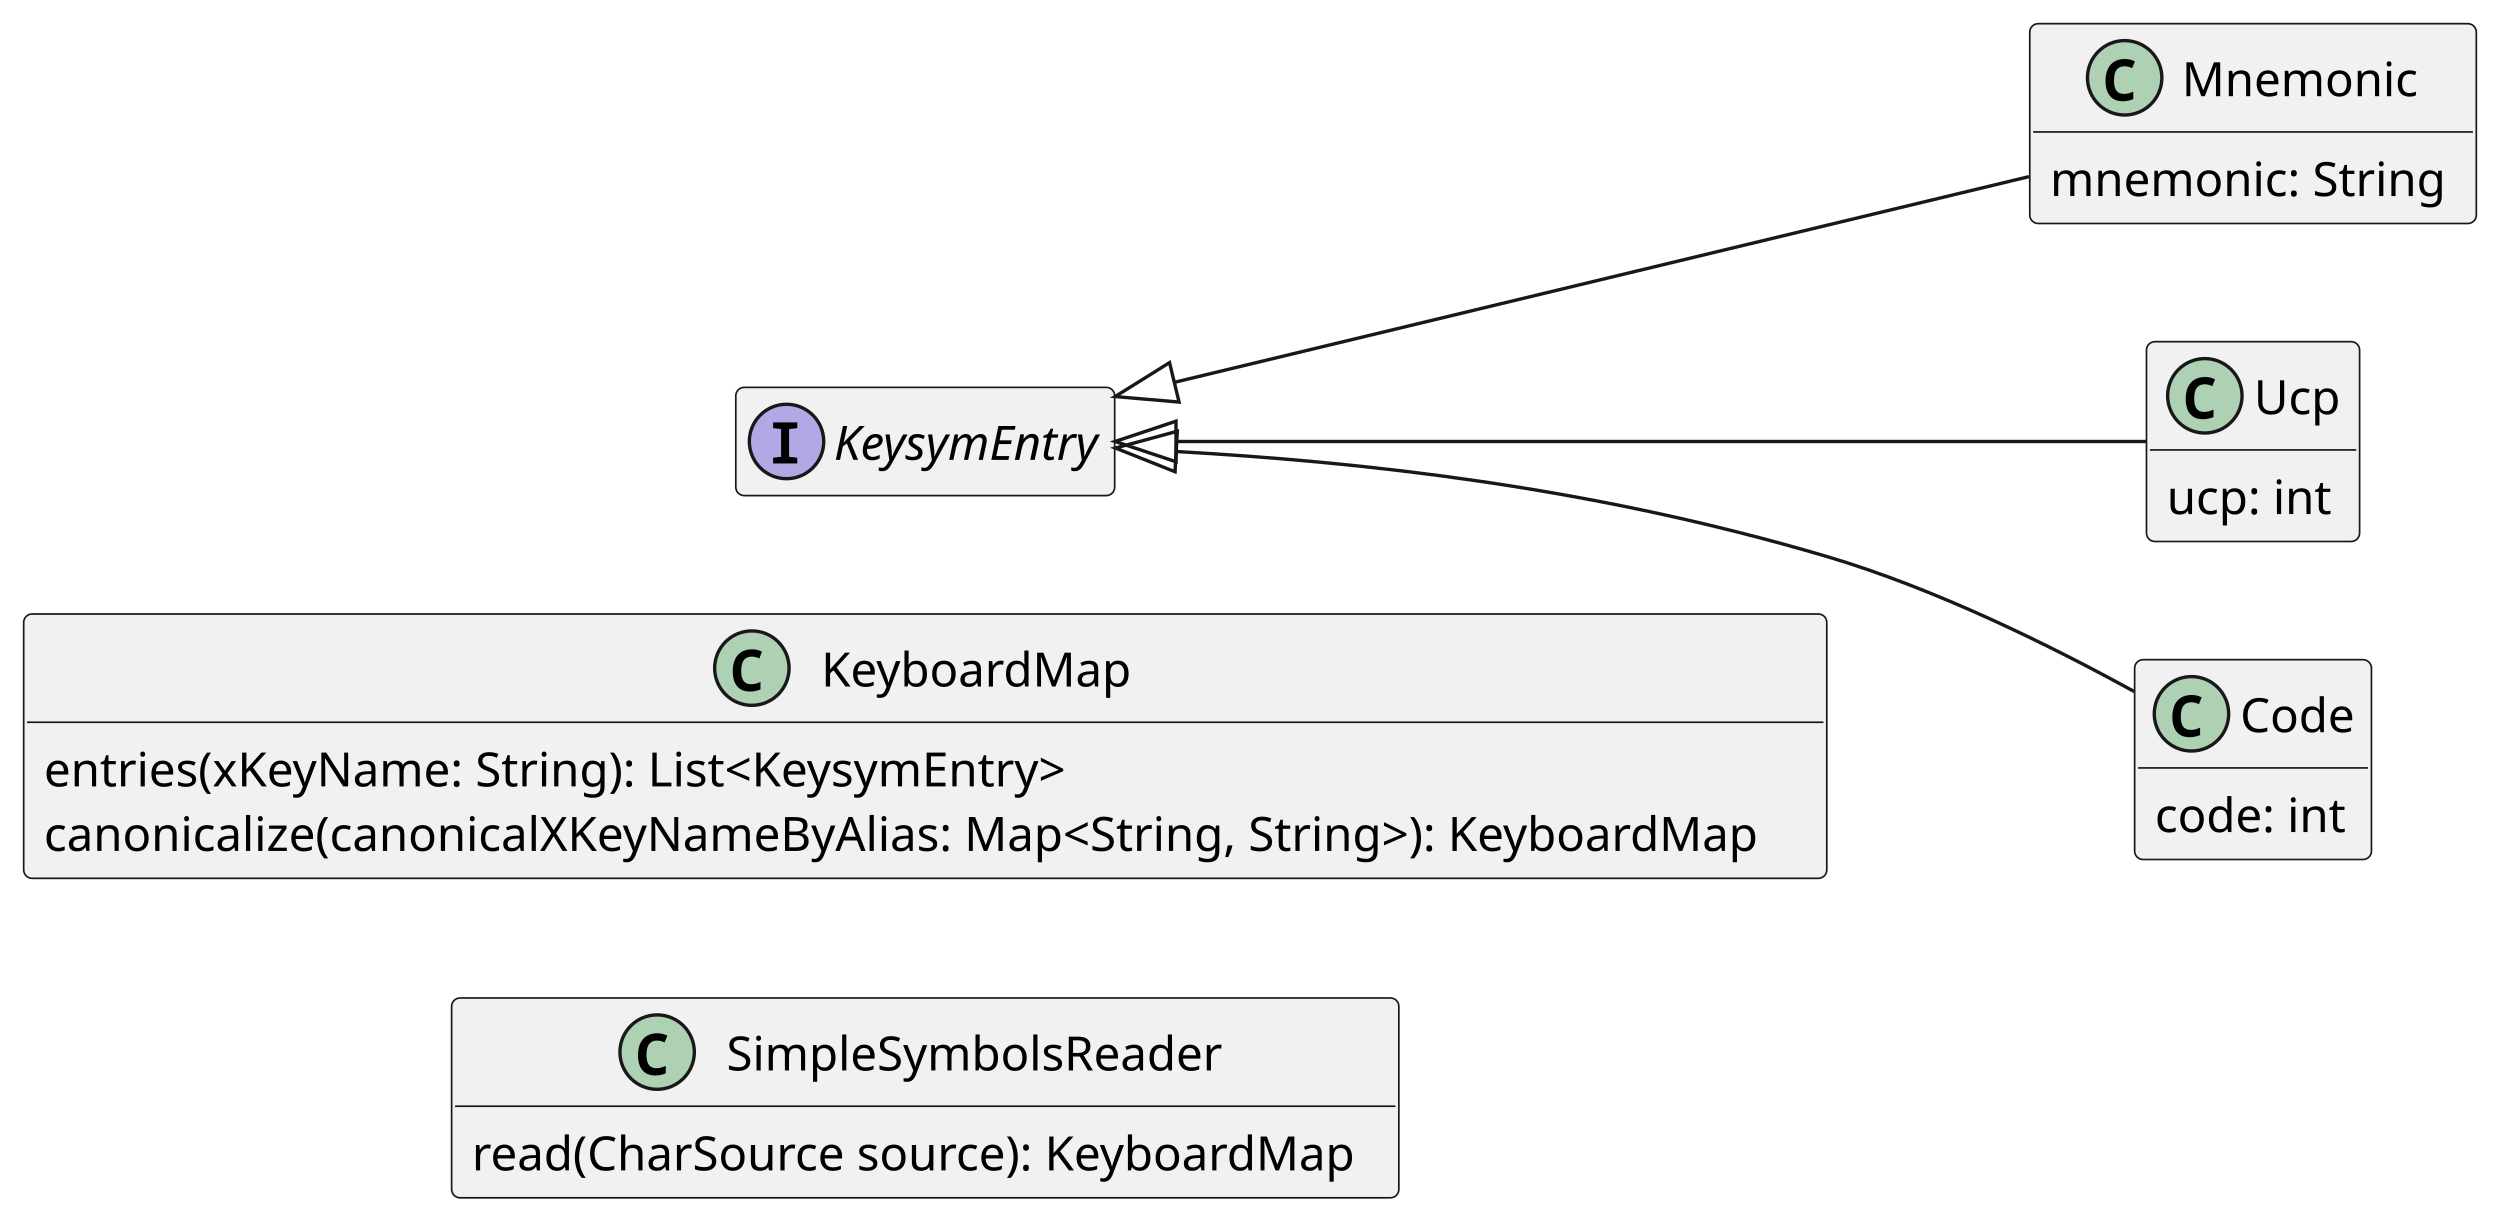
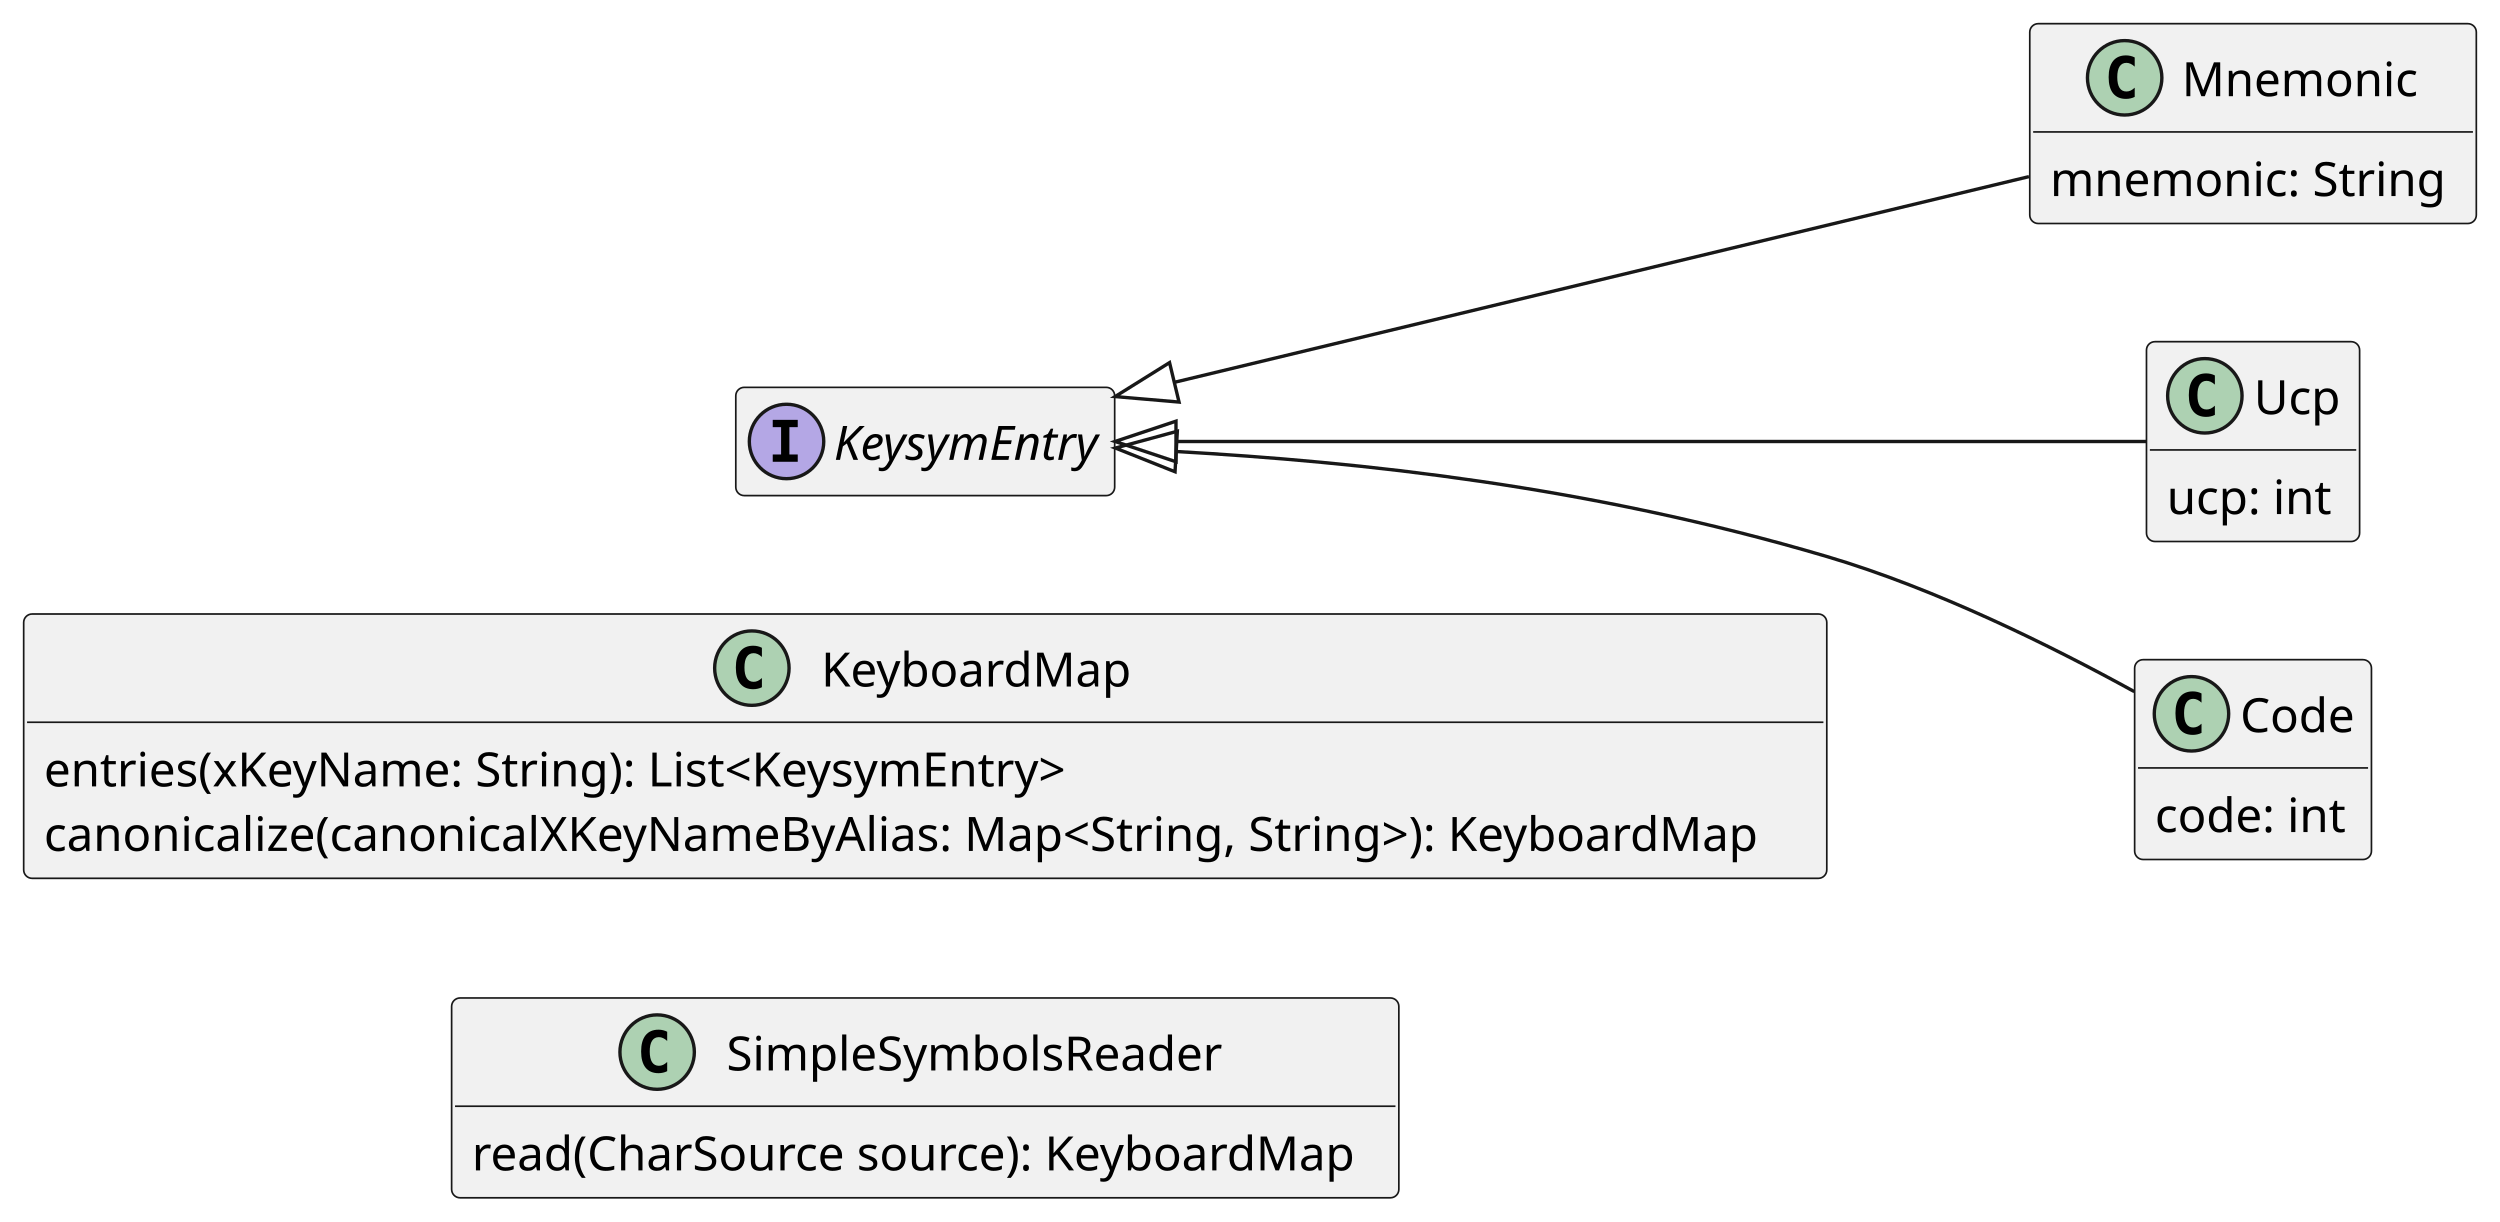
<svg xmlns="http://www.w3.org/2000/svg" contentStyleType="text/css" height="361px" preserveAspectRatio="none" style="width:739px;height:361px;background:#FFFFFF;" version="1.1" viewBox="0 0 739 361" width="739px" zoomAndPan="magnify">
  <defs />
  <g>
    <g id="elem_KeysymEntry">
      <rect codeLine="4" fill="#F1F1F1" height="32" id="KeysymEntry" rx="2.5" ry="2.5" style="stroke:#181818;stroke-width:0.5;" width="112" x="217.5" y="114.5" />
      <ellipse cx="232.5" cy="130.5" fill="#B4A7E5" rx="11" ry="11" style="stroke:#181818;stroke-width:1.0;" />
-       <path d="M228.531,137 L228.531,135.297 L230.891,135.031 L230.891,126.828 L228.531,126.562 L228.531,124.859 L235.672,124.859 L235.672,126.562 L233.25,126.828 L233.25,135.031 L235.672,135.297 L235.672,137 L228.531,137 Z " fill="#000000" />
+       <path d="M228.422,126.266 L228.422,124.109 L235.812,124.109 L235.812,126.266 L233.344,126.266 L233.344,134.344 L235.812,134.344 L235.812,136.5 L228.422,136.5 L228.422,134.344 L230.891,134.344 L230.891,126.266 L228.422,126.266 Z " fill="#000000" />
      <text fill="#000000" font-family="sans-serif" font-size="14" font-style="italic" lengthAdjust="spacing" textLength="80" x="246.5" y="135.932">KeysymEntry</text>
    </g>
    <g id="elem_Mnemonic">
      <rect codeLine="5" fill="#F1F1F1" height="59.068" id="Mnemonic" rx="2.5" ry="2.5" style="stroke:#181818;stroke-width:0.5;" width="132" x="600" y="7" />
      <ellipse cx="628.05" cy="23" fill="#ADD1B2" rx="11" ry="11" style="stroke:#181818;stroke-width:1.0;" />
-       <path d="M627.519,29.922 Q625.769,29.922 624.628,29.188 Q623.503,28.438 622.941,27.094 Q622.394,25.734 622.394,23.938 Q622.394,21.906 623.05,20.453 Q623.706,19 624.987,18.219 Q626.269,17.438 628.144,17.438 Q629.034,17.438 629.706,17.625 Q630.378,17.797 631.066,18.141 L630.253,20.156 Q629.628,19.844 629.081,19.719 Q628.55,19.594 628.066,19.594 Q626.894,19.594 626.191,20.125 Q625.487,20.656 625.191,21.609 Q624.894,22.562 624.894,23.828 Q624.894,25.844 625.612,26.812 Q626.331,27.766 627.925,27.766 Q628.519,27.766 629.144,27.609 Q629.769,27.453 630.597,27.078 L630.597,29.297 Q629.862,29.609 629.066,29.766 Q628.284,29.922 627.519,29.922 Z " fill="#000000" />
+       <path d="M631.019,28.641 Q630.441,28.938 629.8,29.078 Q629.159,29.234 628.456,29.234 Q625.956,29.234 624.628,27.594 Q623.316,25.938 623.316,22.812 Q623.316,19.688 624.628,18.031 Q625.956,16.375 628.456,16.375 Q629.159,16.375 629.8,16.531 Q630.456,16.688 631.019,16.984 L631.019,19.703 Q630.394,19.125 629.8,18.859 Q629.206,18.578 628.581,18.578 Q627.237,18.578 626.55,19.656 Q625.862,20.719 625.862,22.812 Q625.862,24.906 626.55,25.984 Q627.237,27.047 628.581,27.047 Q629.206,27.047 629.8,26.781 Q630.394,26.5 631.019,25.922 L631.019,28.641 Z " fill="#000000" />
      <text fill="#000000" font-family="sans-serif" font-size="14" lengthAdjust="spacing" textLength="71" x="644.95" y="28.432">Mnemonic</text>
      <line style="stroke:#181818;stroke-width:0.5;" x1="601" x2="731" y1="39" y2="39" />
      <text fill="#000000" font-family="sans-serif" font-size="14" lengthAdjust="spacing" textLength="120" x="606" y="57.966">mnemonic: String</text>
    </g>
    <g id="elem_Ucp">
      <rect codeLine="8" fill="#F1F1F1" height="59.068" id="Ucp" rx="2.5" ry="2.5" style="stroke:#181818;stroke-width:0.5;" width="63" x="634.5" y="101" />
      <ellipse cx="651.75" cy="117" fill="#ADD1B2" rx="11" ry="11" style="stroke:#181818;stroke-width:1.0;" />
-       <path d="M651.219,123.922 Q649.469,123.922 648.328,123.188 Q647.203,122.438 646.641,121.094 Q646.094,119.734 646.094,117.938 Q646.094,115.906 646.75,114.453 Q647.406,113 648.688,112.219 Q649.969,111.438 651.844,111.438 Q652.734,111.438 653.406,111.625 Q654.078,111.797 654.766,112.141 L653.953,114.156 Q653.328,113.844 652.781,113.719 Q652.25,113.594 651.766,113.594 Q650.594,113.594 649.891,114.125 Q649.188,114.656 648.891,115.609 Q648.594,116.562 648.594,117.828 Q648.594,119.844 649.312,120.812 Q650.031,121.766 651.625,121.766 Q652.219,121.766 652.844,121.609 Q653.469,121.453 654.297,121.078 L654.297,123.297 Q653.562,123.609 652.766,123.766 Q651.984,123.922 651.219,123.922 Z " fill="#000000" />
+       <path d="M654.719,122.641 Q654.141,122.938 653.5,123.078 Q652.859,123.234 652.156,123.234 Q649.656,123.234 648.328,121.594 Q647.016,119.938 647.016,116.812 Q647.016,113.688 648.328,112.031 Q649.656,110.375 652.156,110.375 Q652.859,110.375 653.5,110.531 Q654.156,110.688 654.719,110.984 L654.719,113.703 Q654.094,113.125 653.5,112.859 Q652.906,112.578 652.281,112.578 Q650.938,112.578 650.25,113.656 Q649.562,114.719 649.562,116.812 Q649.562,118.906 650.25,119.984 Q650.938,121.047 652.281,121.047 Q652.906,121.047 653.5,120.781 Q654.094,120.5 654.719,119.922 L654.719,122.641 Z " fill="#000000" />
      <text fill="#000000" font-family="sans-serif" font-size="14" lengthAdjust="spacing" textLength="26" x="666.25" y="122.432">Ucp</text>
      <line style="stroke:#181818;stroke-width:0.5;" x1="635.5" x2="696.5" y1="133" y2="133" />
      <text fill="#000000" font-family="sans-serif" font-size="14" lengthAdjust="spacing" textLength="51" x="640.5" y="151.966">ucp: int</text>
    </g>
    <g id="elem_Code">
      <rect codeLine="11" fill="#F1F1F1" height="59.068" id="Code" rx="2.5" ry="2.5" style="stroke:#181818;stroke-width:0.5;" width="70" x="631" y="195" />
      <ellipse cx="647.8" cy="211" fill="#ADD1B2" rx="11" ry="11" style="stroke:#181818;stroke-width:1.0;" />
-       <path d="M647.269,217.922 Q645.519,217.922 644.378,217.188 Q643.253,216.438 642.691,215.094 Q642.144,213.734 642.144,211.938 Q642.144,209.906 642.8,208.453 Q643.456,207 644.737,206.219 Q646.019,205.438 647.894,205.438 Q648.784,205.438 649.456,205.625 Q650.128,205.797 650.816,206.141 L650.003,208.156 Q649.378,207.844 648.831,207.719 Q648.3,207.594 647.816,207.594 Q646.644,207.594 645.941,208.125 Q645.237,208.656 644.941,209.609 Q644.644,210.562 644.644,211.828 Q644.644,213.844 645.362,214.812 Q646.081,215.766 647.675,215.766 Q648.269,215.766 648.894,215.609 Q649.519,215.453 650.347,215.078 L650.347,217.297 Q649.612,217.609 648.816,217.766 Q648.034,217.922 647.269,217.922 Z " fill="#000000" />
+       <path d="M650.769,216.641 Q650.191,216.938 649.55,217.078 Q648.909,217.234 648.206,217.234 Q645.706,217.234 644.378,215.594 Q643.066,213.938 643.066,210.812 Q643.066,207.688 644.378,206.031 Q645.706,204.375 648.206,204.375 Q648.909,204.375 649.55,204.531 Q650.206,204.688 650.769,204.984 L650.769,207.703 Q650.144,207.125 649.55,206.859 Q648.956,206.578 648.331,206.578 Q646.987,206.578 646.3,207.656 Q645.612,208.719 645.612,210.812 Q645.612,212.906 646.3,213.984 Q646.987,215.047 648.331,215.047 Q648.956,215.047 649.55,214.781 Q650.144,214.5 650.769,213.922 L650.769,216.641 Z " fill="#000000" />
      <text fill="#000000" font-family="sans-serif" font-size="14" lengthAdjust="spacing" textLength="34" x="662.2" y="216.432">Code</text>
      <line style="stroke:#181818;stroke-width:0.5;" x1="632" x2="700" y1="227" y2="227" />
      <text fill="#000000" font-family="sans-serif" font-size="14" lengthAdjust="spacing" textLength="58" x="637" y="245.966">code: int</text>
    </g>
    <g id="elem_KeyboardMap">
      <rect codeLine="19" fill="#F1F1F1" height="78.136" id="KeyboardMap" rx="2.5" ry="2.5" style="stroke:#181818;stroke-width:0.5;" width="533" x="7" y="181.5" />
      <ellipse cx="222.25" cy="197.5" fill="#ADD1B2" rx="11" ry="11" style="stroke:#181818;stroke-width:1.0;" />
-       <path d="M221.719,204.422 Q219.969,204.422 218.828,203.688 Q217.703,202.938 217.141,201.594 Q216.594,200.234 216.594,198.438 Q216.594,196.406 217.25,194.953 Q217.906,193.5 219.188,192.719 Q220.469,191.938 222.344,191.938 Q223.234,191.938 223.906,192.125 Q224.578,192.297 225.266,192.641 L224.453,194.656 Q223.828,194.344 223.281,194.219 Q222.75,194.094 222.266,194.094 Q221.094,194.094 220.391,194.625 Q219.688,195.156 219.391,196.109 Q219.094,197.062 219.094,198.328 Q219.094,200.344 219.812,201.312 Q220.531,202.266 222.125,202.266 Q222.719,202.266 223.344,202.109 Q223.969,201.953 224.797,201.578 L224.797,203.797 Q224.062,204.109 223.266,204.266 Q222.484,204.422 221.719,204.422 Z " fill="#000000" />
+       <path d="M225.219,203.141 Q224.641,203.438 224,203.578 Q223.359,203.734 222.656,203.734 Q220.156,203.734 218.828,202.094 Q217.516,200.438 217.516,197.312 Q217.516,194.188 218.828,192.531 Q220.156,190.875 222.656,190.875 Q223.359,190.875 224,191.031 Q224.656,191.188 225.219,191.484 L225.219,194.203 Q224.594,193.625 224,193.359 Q223.406,193.078 222.781,193.078 Q221.438,193.078 220.75,194.156 Q220.062,195.219 220.062,197.312 Q220.062,199.406 220.75,200.484 Q221.438,201.547 222.781,201.547 Q223.406,201.547 224,201.281 Q224.594,201 225.219,200.422 L225.219,203.141 Z " fill="#000000" />
      <text fill="#000000" font-family="sans-serif" font-size="14" lengthAdjust="spacing" textLength="94" x="242.75" y="202.932">KeyboardMap</text>
      <line style="stroke:#181818;stroke-width:0.5;" x1="8" x2="539" y1="213.5" y2="213.5" />
      <text fill="#000000" font-family="sans-serif" font-size="14" lengthAdjust="spacing" textLength="308" x="13" y="232.466">entries(xKeyName: String): List&lt;KeysymEntry&gt;</text>
      <text fill="#000000" font-family="sans-serif" font-size="14" lengthAdjust="spacing" textLength="521" x="13" y="251.534">canonicalize(canonicalXKeyNameByAlias: Map&lt;String, String&gt;): KeyboardMap</text>
    </g>
    <g id="elem_SimpleSymbolsReader">
      <rect codeLine="24" fill="#F1F1F1" height="59.068" id="SimpleSymbolsReader" rx="2.5" ry="2.5" style="stroke:#181818;stroke-width:0.5;" width="280" x="133.5" y="295" />
      <ellipse cx="194.25" cy="311" fill="#ADD1B2" rx="11" ry="11" style="stroke:#181818;stroke-width:1.0;" />
-       <path d="M193.719,317.922 Q191.969,317.922 190.828,317.188 Q189.703,316.438 189.141,315.094 Q188.594,313.734 188.594,311.938 Q188.594,309.906 189.25,308.453 Q189.906,307 191.188,306.219 Q192.469,305.438 194.344,305.438 Q195.234,305.438 195.906,305.625 Q196.578,305.797 197.266,306.141 L196.453,308.156 Q195.828,307.844 195.281,307.719 Q194.75,307.594 194.266,307.594 Q193.094,307.594 192.391,308.125 Q191.688,308.656 191.391,309.609 Q191.094,310.562 191.094,311.828 Q191.094,313.844 191.812,314.812 Q192.531,315.766 194.125,315.766 Q194.719,315.766 195.344,315.609 Q195.969,315.453 196.797,315.078 L196.797,317.297 Q196.062,317.609 195.266,317.766 Q194.484,317.922 193.719,317.922 Z " fill="#000000" />
+       <path d="M197.219,316.641 Q196.641,316.938 196,317.078 Q195.359,317.234 194.656,317.234 Q192.156,317.234 190.828,315.594 Q189.516,313.938 189.516,310.812 Q189.516,307.688 190.828,306.031 Q192.156,304.375 194.656,304.375 Q195.359,304.375 196,304.531 Q196.656,304.688 197.219,304.984 L197.219,307.703 Q196.594,307.125 196,306.859 Q195.406,306.578 194.781,306.578 Q193.438,306.578 192.75,307.656 Q192.062,308.719 192.062,310.812 Q192.062,312.906 192.75,313.984 Q193.438,315.047 194.781,315.047 Q195.406,315.047 196,314.781 Q196.594,314.5 197.219,313.922 L197.219,316.641 Z " fill="#000000" />
      <text fill="#000000" font-family="sans-serif" font-size="14" lengthAdjust="spacing" textLength="150" x="214.75" y="316.432">SimpleSymbolsReader</text>
      <line style="stroke:#181818;stroke-width:0.5;" x1="134.5" x2="412.5" y1="327" y2="327" />
      <text fill="#000000" font-family="sans-serif" font-size="14" lengthAdjust="spacing" textLength="268" x="139.5" y="345.966">read(CharSource source): KeyboardMap</text>
    </g>
    <g id="link_KeysymEntry_Mnemonic">
      <path codeLine="15" d="M347.12,113.019 C418.18,95.919 524.08,70.42 599.75,52.21 " fill="none" id="KeysymEntry-backto-Mnemonic" style="stroke:#181818;stroke-width:1.0;" />
      <polygon fill="none" points="329.62,117.23,348.524,118.852,345.717,107.185,329.62,117.23" style="stroke:#181818;stroke-width:1.0;" />
    </g>
    <g id="link_KeysymEntry_Ucp">
      <path codeLine="16" d="M347.62,130.5 C431.09,130.5 568.75,130.5 634.47,130.5 " fill="none" id="KeysymEntry-backto-Ucp" style="stroke:#181818;stroke-width:1.0;" />
      <polygon fill="none" points="329.62,130.5,347.62,136.5,347.62,124.5,329.62,130.5" style="stroke:#181818;stroke-width:1.0;" />
    </g>
    <g id="link_KeysymEntry_Code">
      <path codeLine="17" d="M347.681,133.463 C402.121,136.563 469.26,143.59 540,164.5 C572.2,174.02 606.43,190.98 630.91,204.45 " fill="none" id="KeysymEntry-backto-Code" style="stroke:#181818;stroke-width:1.0;" />
      <polygon fill="none" points="329.71,132.44,347.34,139.454,348.022,127.473,329.71,132.44" style="stroke:#181818;stroke-width:1.0;" />
    </g>
  </g>
</svg>
